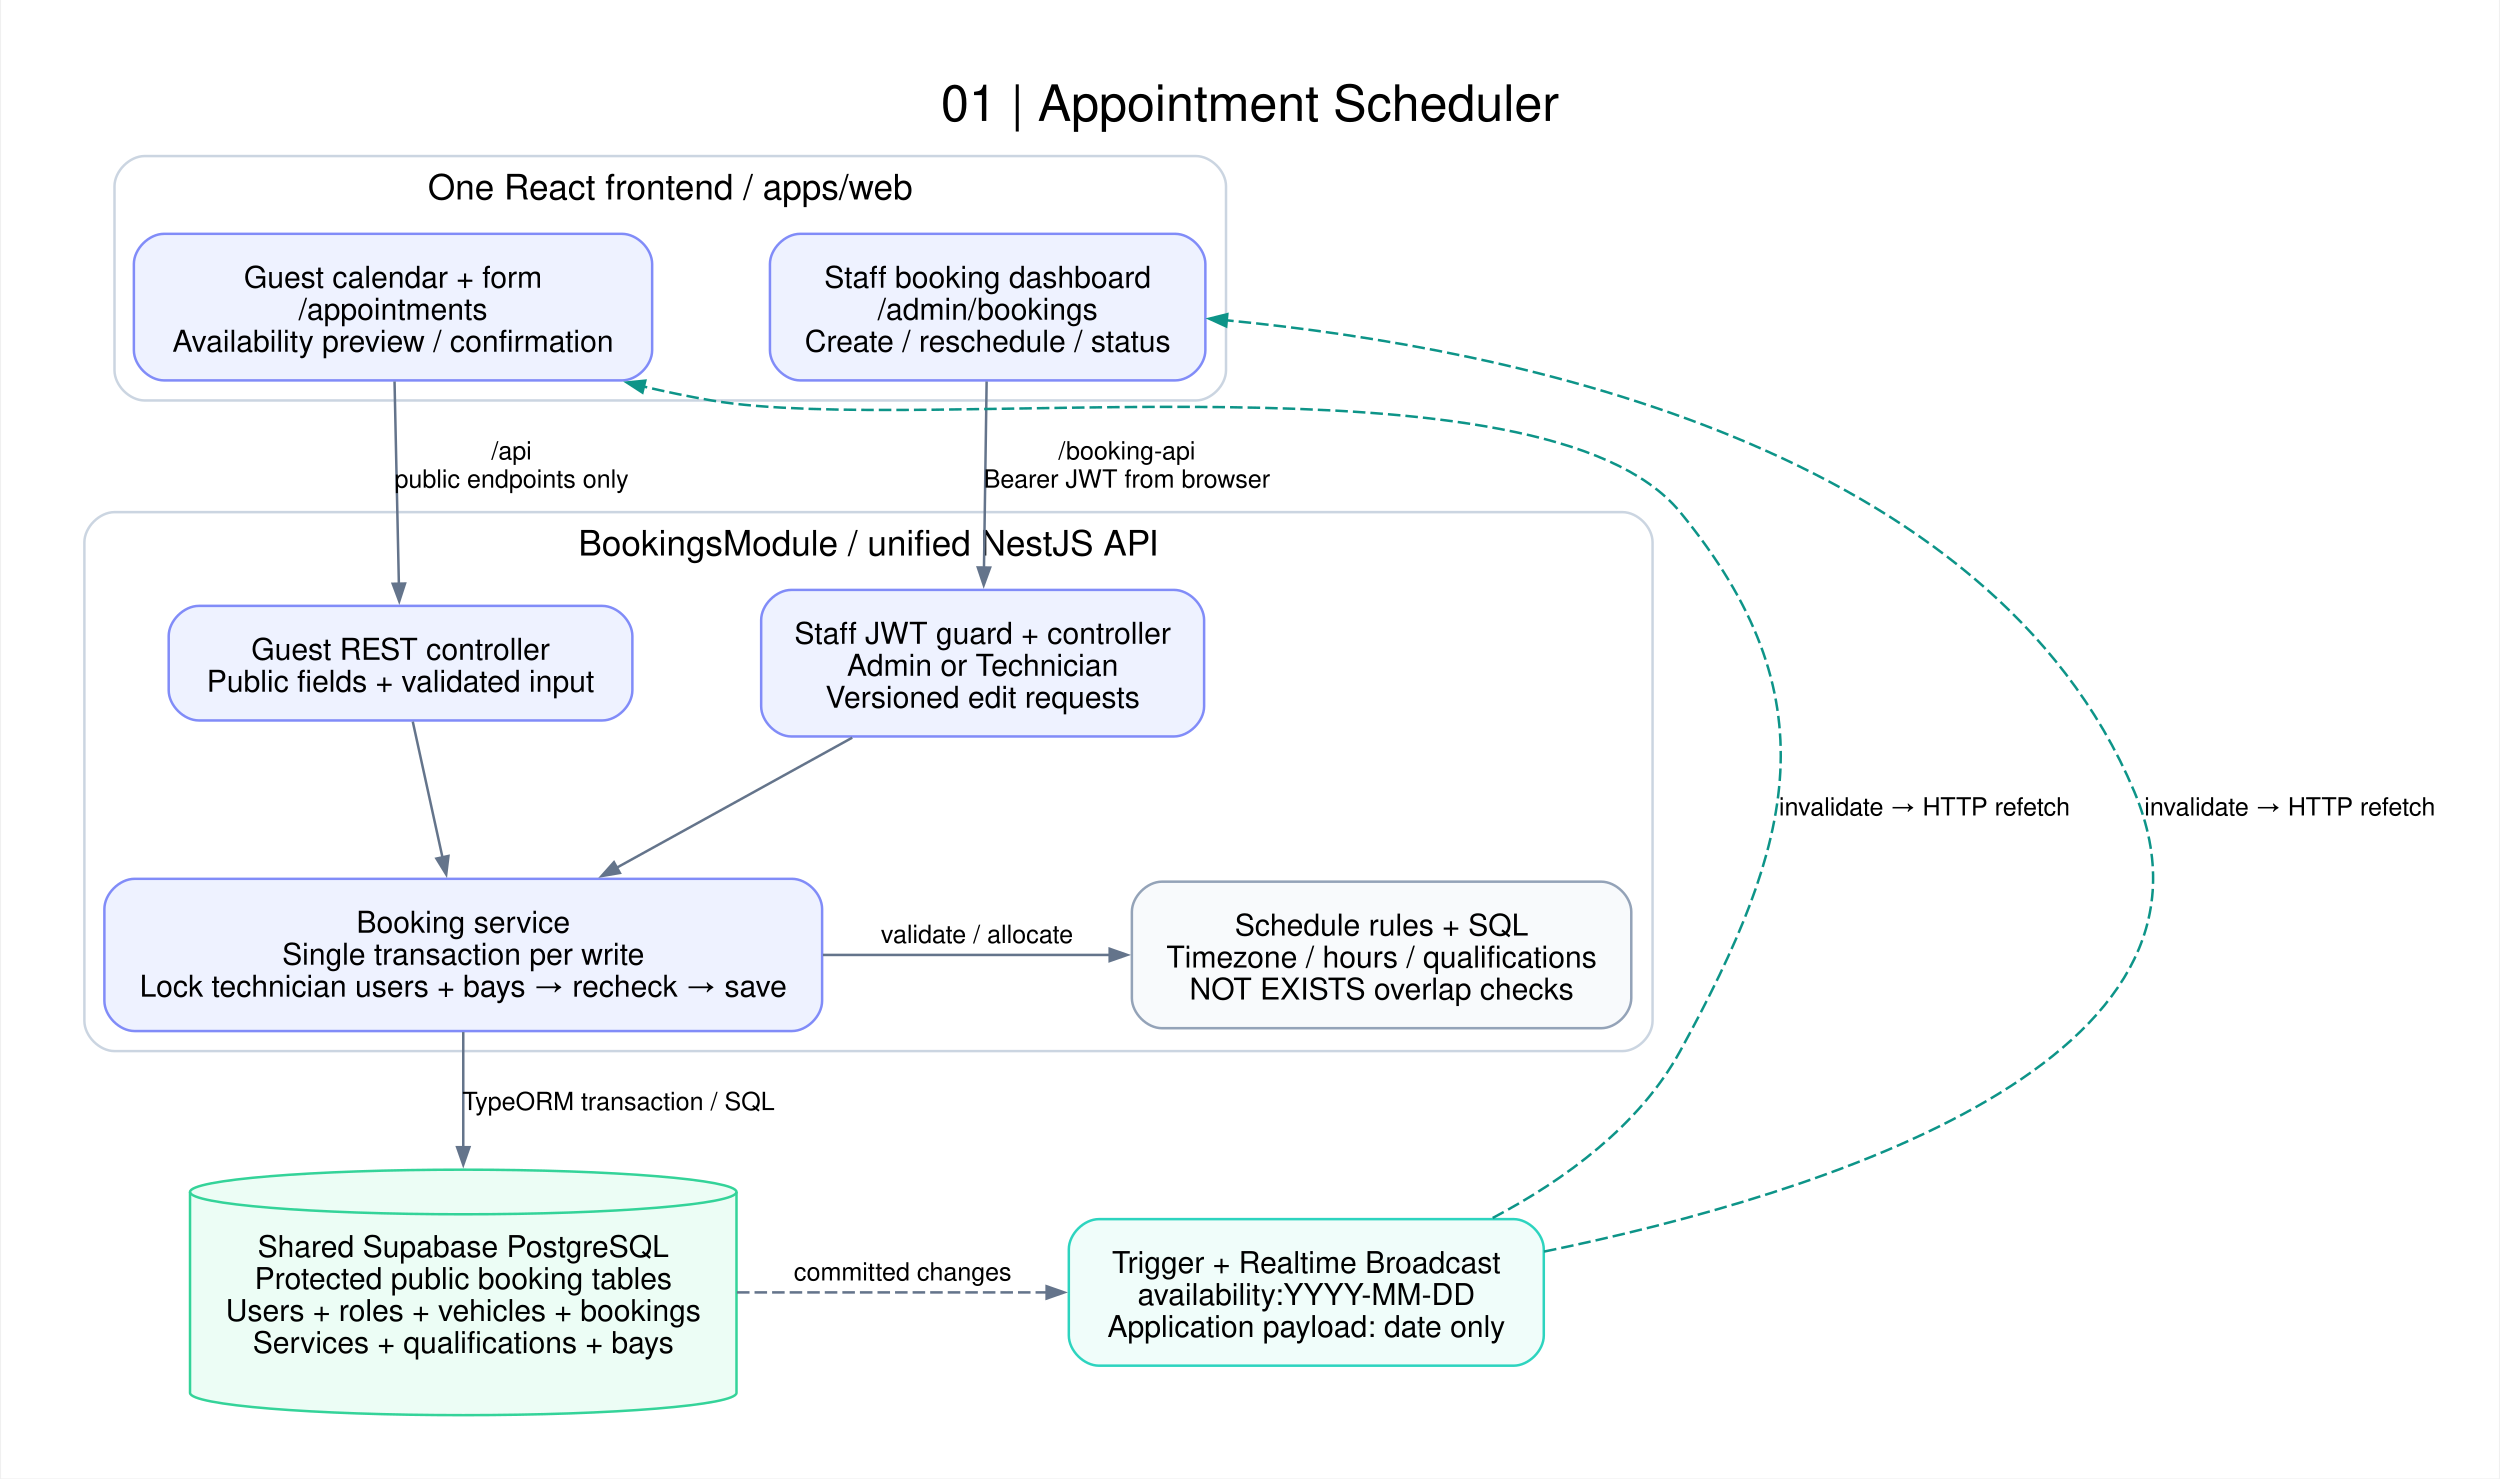
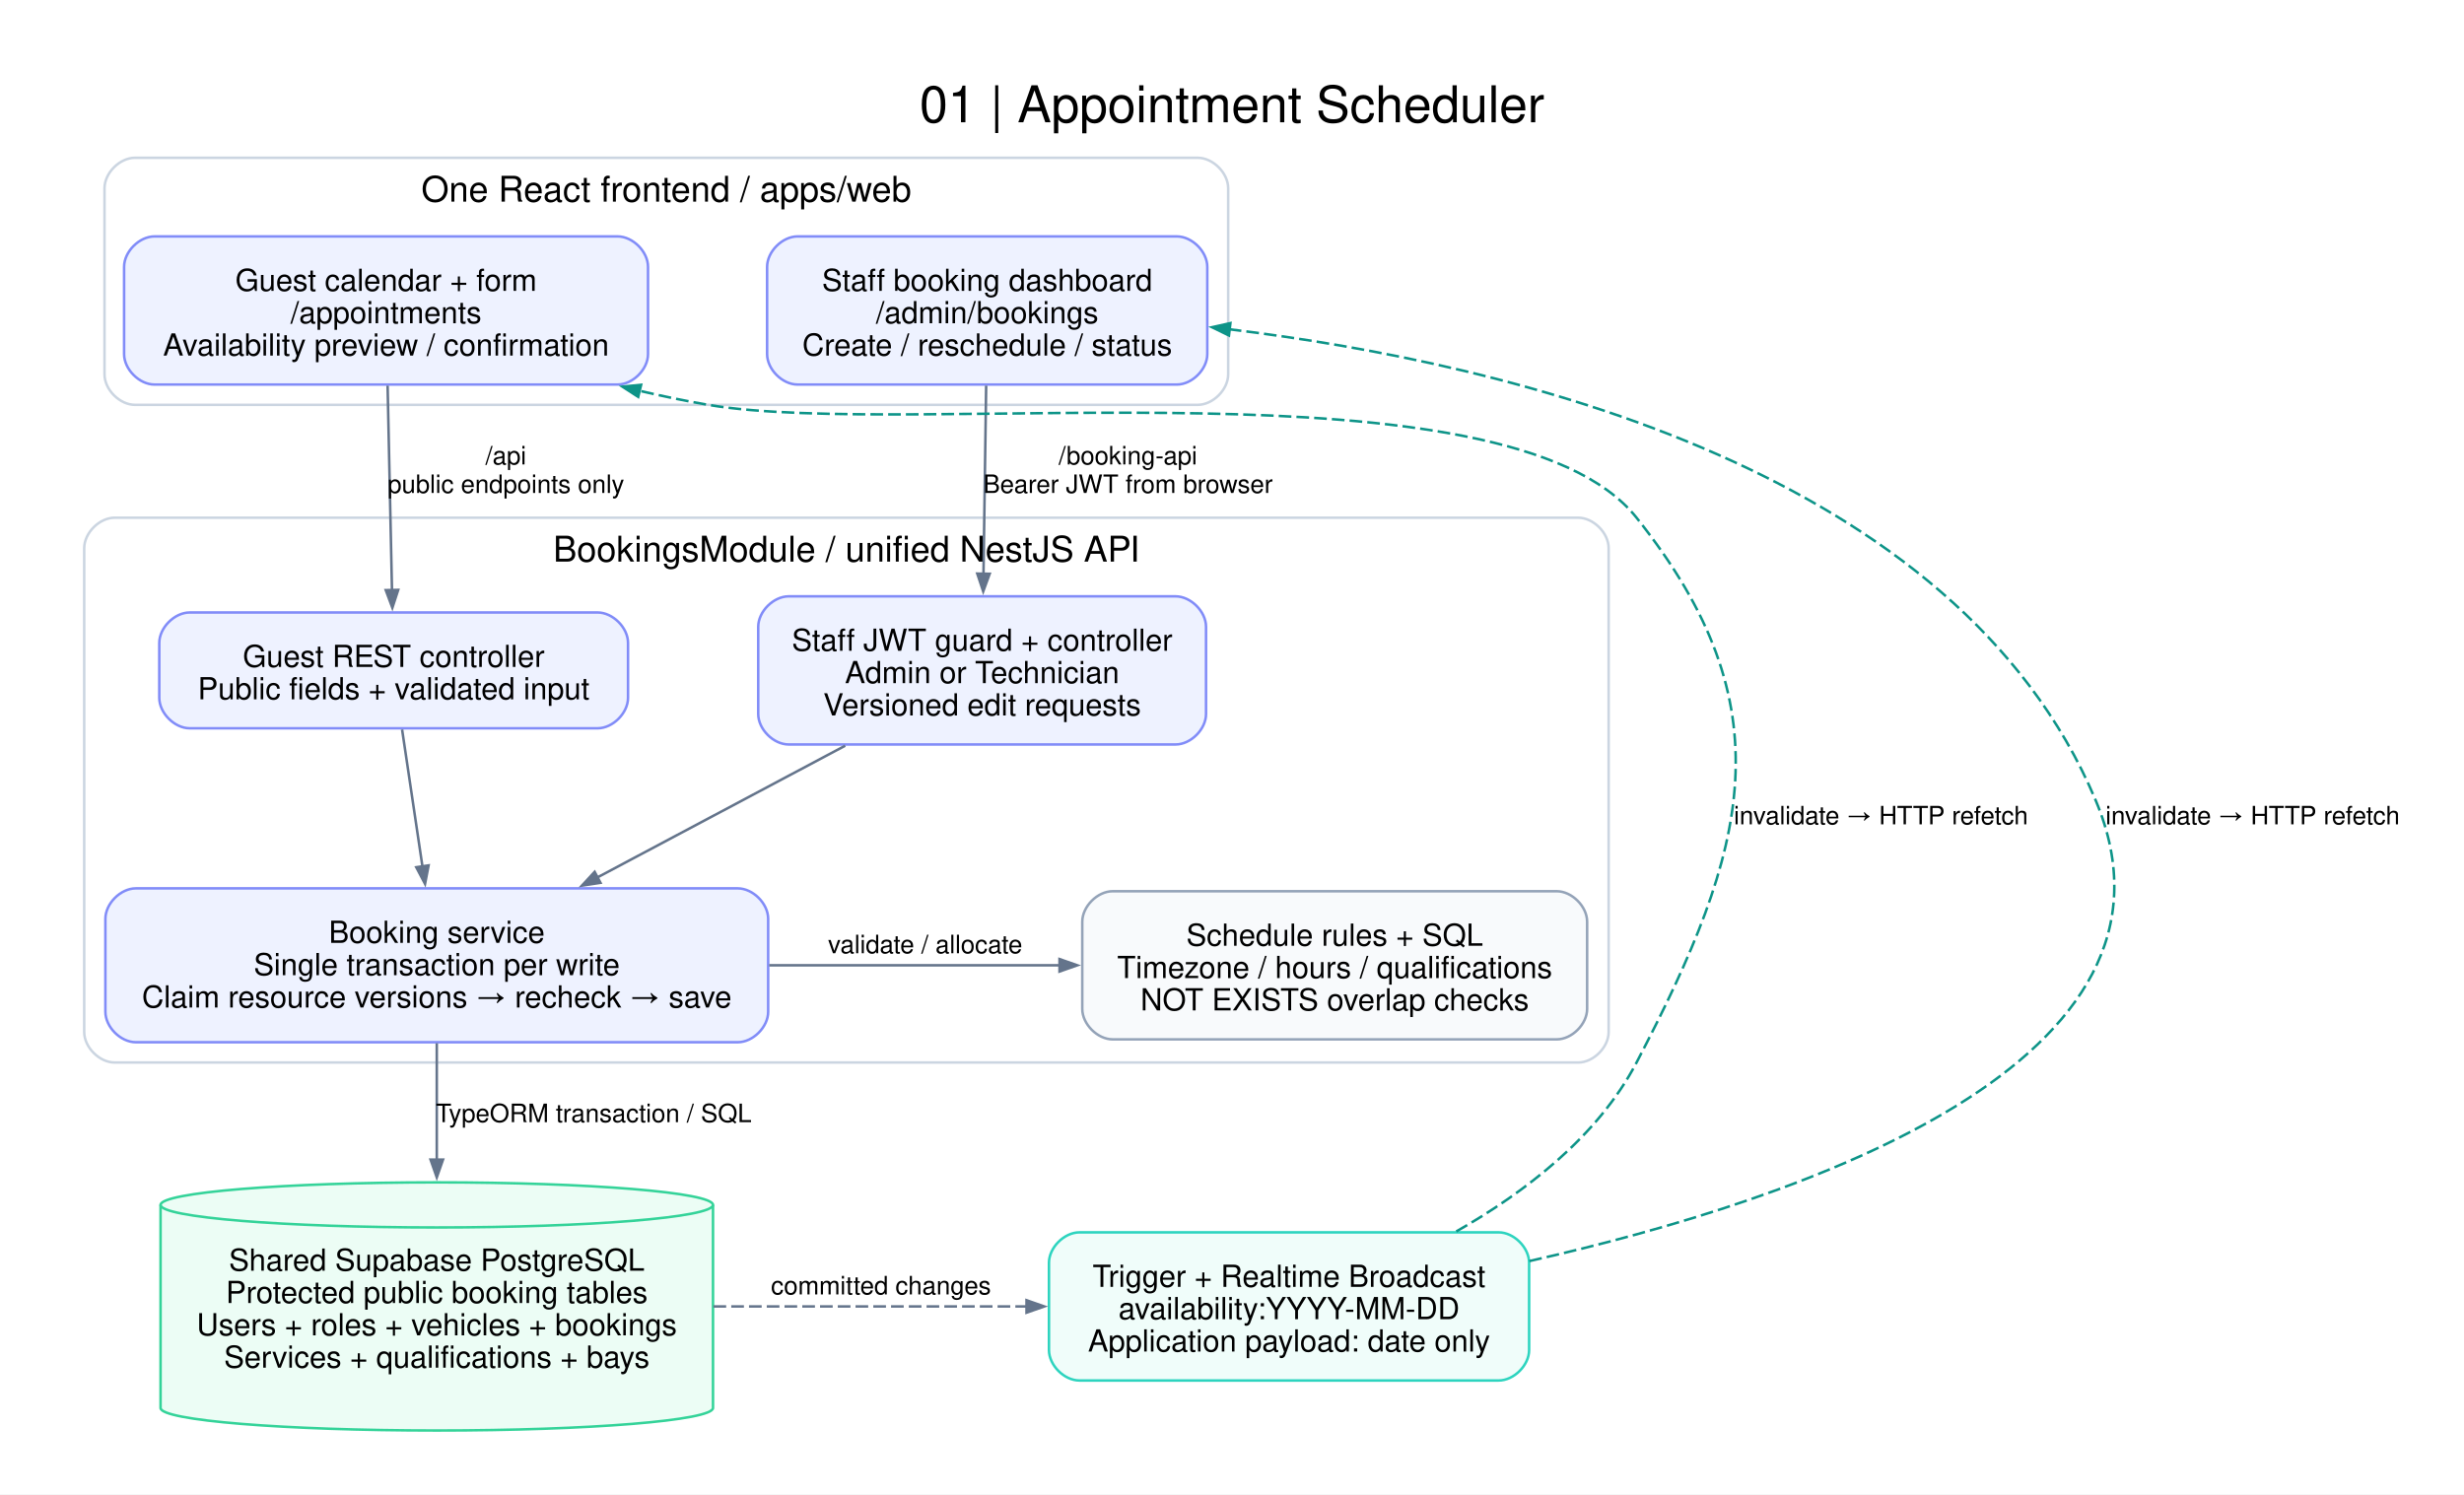
- <svg xmlns="http://www.w3.org/2000/svg" width="996pt" height="589pt" viewBox="0.00 0.00 995.52 589.23">
+ <svg xmlns="http://www.w3.org/2000/svg" width="971pt" height="589pt" viewBox="0.00 0.00 971.42 589.23">
  <g id="graph0" class="graph" transform="scale(1 1) rotate(0) translate(25.2 564.02)">
-     <polygon fill="#ffffff" stroke="none" points="-25.2,25.2 -25.2,-564.02 970.32,-564.02 970.32,25.2 -25.2,25.2" />
-     <text text-anchor="middle" x="472.56" y="-515.82" font-family="Helvetica,sans-Serif" font-size="20.00">01 | Appointment Scheduler</text>
+     <polygon fill="#ffffff" stroke="none" points="-25.2,25.2 -25.2,-564.02 946.22,-564.02 946.22,25.2 -25.2,25.2" />
+     <text text-anchor="middle" x="460.51" y="-515.82" font-family="Helvetica,sans-Serif" font-size="20.00">01 | Appointment Scheduler</text>
    <g id="clust1" class="cluster">
-       <path fill="#ffffff" stroke="#cbd5e1" d="M32,-404.41C32,-404.41 451,-404.41 451,-404.41 457,-404.41 463,-410.41 463,-416.41 463,-416.41 463,-489.82 463,-489.82 463,-495.82 457,-501.82 451,-501.82 451,-501.82 32,-501.82 32,-501.82 26,-501.82 20,-495.82 20,-489.82 20,-489.82 20,-416.41 20,-416.41 20,-410.41 26,-404.41 32,-404.41" />
-       <text text-anchor="middle" x="241.5" y="-484.52" font-family="Helvetica,sans-Serif" font-size="14.00">One React frontend / apps/web</text>
+       <path fill="#ffffff" stroke="#cbd5e1" d="M28,-404.41C28,-404.41 447,-404.41 447,-404.41 453,-404.41 459,-410.41 459,-416.41 459,-416.41 459,-489.82 459,-489.82 459,-495.82 453,-501.82 447,-501.82 447,-501.82 28,-501.82 28,-501.82 22,-501.82 16,-495.82 16,-489.82 16,-489.82 16,-416.41 16,-416.41 16,-410.41 22,-404.41 28,-404.41" />
+       <text text-anchor="middle" x="237.5" y="-484.52" font-family="Helvetica,sans-Serif" font-size="14.00">One React frontend / apps/web</text>
    </g>
    <g id="clust2" class="cluster">
-       <path fill="#ffffff" stroke="#cbd5e1" d="M20,-145.1C20,-145.1 621,-145.1 621,-145.1 627,-145.1 633,-151.1 633,-157.1 633,-157.1 633,-347.91 633,-347.91 633,-353.91 627,-359.91 621,-359.91 621,-359.91 20,-359.91 20,-359.91 14,-359.91 8,-353.91 8,-347.91 8,-347.91 8,-157.1 8,-157.1 8,-151.1 14,-145.1 20,-145.1" />
-       <text text-anchor="middle" x="320.5" y="-342.61" font-family="Helvetica,sans-Serif" font-size="14.00">BookingsModule / unified NestJS API</text>
+       <path fill="#ffffff" stroke="#cbd5e1" d="M20,-145.1C20,-145.1 597,-145.1 597,-145.1 603,-145.1 609,-151.1 609,-157.1 609,-157.1 609,-347.91 609,-347.91 609,-353.91 603,-359.91 597,-359.91 597,-359.91 20,-359.91 20,-359.91 14,-359.91 8,-353.91 8,-347.91 8,-347.91 8,-157.1 8,-157.1 8,-151.1 14,-145.1 20,-145.1" />
+       <text text-anchor="middle" x="308.5" y="-342.61" font-family="Helvetica,sans-Serif" font-size="14.00">BookingsModule / unified NestJS API</text>
    </g>
    <g id="node1" class="node">
-       <path fill="#eef2ff" stroke="#818cf8" d="M222.28,-470.82C222.28,-470.82 39.72,-470.82 39.72,-470.82 33.72,-470.82 27.72,-464.82 27.72,-458.82 27.72,-458.82 27.72,-424.41 27.72,-424.41 27.72,-418.41 33.72,-412.41 39.72,-412.41 39.72,-412.41 222.28,-412.41 222.28,-412.41 228.28,-412.41 234.28,-418.41 234.28,-424.41 234.28,-424.41 234.28,-458.82 234.28,-458.82 234.28,-464.82 228.28,-470.82 222.28,-470.82" />
-       <text text-anchor="middle" x="131" y="-449.34" font-family="Helvetica,sans-Serif" font-size="12.00">Guest calendar + form</text>
-       <text text-anchor="middle" x="131" y="-436.59" font-family="Helvetica,sans-Serif" font-size="12.00">/appointments</text>
-       <text text-anchor="middle" x="131" y="-423.84" font-family="Helvetica,sans-Serif" font-size="12.00">Availability preview / confirmation</text>
+       <path fill="#eef2ff" stroke="#818cf8" d="M218.28,-470.82C218.28,-470.82 35.72,-470.82 35.72,-470.82 29.72,-470.82 23.72,-464.82 23.72,-458.82 23.72,-458.82 23.72,-424.41 23.72,-424.41 23.72,-418.41 29.72,-412.41 35.72,-412.41 35.72,-412.41 218.28,-412.41 218.28,-412.41 224.28,-412.41 230.28,-418.41 230.28,-424.41 230.28,-424.41 230.28,-458.82 230.28,-458.82 230.28,-464.82 224.28,-470.82 218.28,-470.82" />
+       <text text-anchor="middle" x="127" y="-449.34" font-family="Helvetica,sans-Serif" font-size="12.00">Guest calendar + form</text>
+       <text text-anchor="middle" x="127" y="-436.59" font-family="Helvetica,sans-Serif" font-size="12.00">/appointments</text>
+       <text text-anchor="middle" x="127" y="-423.84" font-family="Helvetica,sans-Serif" font-size="12.00">Availability preview / confirmation</text>
    </g>
    <g id="node3" class="node">
-       <path fill="#eef2ff" stroke="#818cf8" d="M214.4,-322.54C214.4,-322.54 53.6,-322.54 53.6,-322.54 47.6,-322.54 41.6,-316.54 41.6,-310.54 41.6,-310.54 41.6,-288.88 41.6,-288.88 41.6,-282.88 47.6,-276.88 53.6,-276.88 53.6,-276.88 214.4,-276.88 214.4,-276.88 220.4,-276.88 226.4,-282.88 226.4,-288.88 226.4,-288.88 226.4,-310.54 226.4,-310.54 226.4,-316.54 220.4,-322.54 214.4,-322.54" />
-       <text text-anchor="middle" x="134" y="-301.06" font-family="Helvetica,sans-Serif" font-size="12.00">Guest REST controller</text>
-       <text text-anchor="middle" x="134" y="-288.31" font-family="Helvetica,sans-Serif" font-size="12.00">Public fields + validated input</text>
+       <path fill="#eef2ff" stroke="#818cf8" d="M210.4,-322.54C210.4,-322.54 49.6,-322.54 49.6,-322.54 43.6,-322.54 37.6,-316.54 37.6,-310.54 37.6,-310.54 37.6,-288.88 37.6,-288.88 37.6,-282.88 43.6,-276.88 49.6,-276.88 49.6,-276.88 210.4,-276.88 210.4,-276.88 216.4,-276.88 222.4,-282.88 222.4,-288.88 222.4,-288.88 222.4,-310.54 222.4,-310.54 222.4,-316.54 216.4,-322.54 210.4,-322.54" />
+       <text text-anchor="middle" x="130" y="-301.06" font-family="Helvetica,sans-Serif" font-size="12.00">Guest REST controller</text>
+       <text text-anchor="middle" x="130" y="-288.31" font-family="Helvetica,sans-Serif" font-size="12.00">Public fields + validated input</text>
    </g>
    <g id="edge4" class="edge">
-       <path fill="none" stroke="#64748b" d="M131.61,-411.97C132.12,-388.47 132.83,-355.29 133.34,-331.28" />
-       <polygon fill="#64748b" stroke="#64748b" points="135.79,-331.45 133.49,-324.4 130.89,-331.35 135.79,-331.45" />
-       <text text-anchor="middle" x="178.25" y="-380.91" font-family="Helvetica,sans-Serif" font-size="10.00">/api</text>
-       <text text-anchor="middle" x="178.25" y="-369.66" font-family="Helvetica,sans-Serif" font-size="10.00">public endpoints only</text>
+       <path fill="none" stroke="#64748b" d="M127.61,-411.97C128.12,-388.47 128.83,-355.29 129.34,-331.28" />
+       <polygon fill="#64748b" stroke="#64748b" points="131.79,-331.45 129.49,-324.4 126.89,-331.35 131.79,-331.45" />
+       <text text-anchor="middle" x="174.25" y="-380.91" font-family="Helvetica,sans-Serif" font-size="10.00">/api</text>
+       <text text-anchor="middle" x="174.25" y="-369.66" font-family="Helvetica,sans-Serif" font-size="10.00">public endpoints only</text>
    </g>
    <g id="node2" class="node">
-       <path fill="#eef2ff" stroke="#818cf8" d="M442.77,-470.82C442.77,-470.82 293.23,-470.82 293.23,-470.82 287.23,-470.82 281.23,-464.82 281.23,-458.82 281.23,-458.82 281.23,-424.41 281.23,-424.41 281.23,-418.41 287.23,-412.41 293.23,-412.41 293.23,-412.41 442.77,-412.41 442.77,-412.41 448.77,-412.41 454.77,-418.41 454.77,-424.41 454.77,-424.41 454.77,-458.82 454.77,-458.82 454.77,-464.82 448.77,-470.82 442.77,-470.82" />
-       <text text-anchor="middle" x="368" y="-449.34" font-family="Helvetica,sans-Serif" font-size="12.00">Staff booking dashboard</text>
-       <text text-anchor="middle" x="368" y="-436.59" font-family="Helvetica,sans-Serif" font-size="12.00">/admin/bookings</text>
-       <text text-anchor="middle" x="368" y="-423.84" font-family="Helvetica,sans-Serif" font-size="12.00">Create / reschedule / status</text>
+       <path fill="#eef2ff" stroke="#818cf8" d="M438.77,-470.82C438.77,-470.82 289.23,-470.82 289.23,-470.82 283.23,-470.82 277.23,-464.82 277.23,-458.82 277.23,-458.82 277.23,-424.41 277.23,-424.41 277.23,-418.41 283.23,-412.41 289.23,-412.41 289.23,-412.41 438.77,-412.41 438.77,-412.41 444.77,-412.41 450.77,-418.41 450.77,-424.41 450.77,-424.41 450.77,-458.82 450.77,-458.82 450.77,-464.82 444.77,-470.82 438.77,-470.82" />
+       <text text-anchor="middle" x="364" y="-449.34" font-family="Helvetica,sans-Serif" font-size="12.00">Staff booking dashboard</text>
+       <text text-anchor="middle" x="364" y="-436.59" font-family="Helvetica,sans-Serif" font-size="12.00">/admin/bookings</text>
+       <text text-anchor="middle" x="364" y="-423.84" font-family="Helvetica,sans-Serif" font-size="12.00">Create / reschedule / status</text>
    </g>
    <g id="node4" class="node">
-       <path fill="#eef2ff" stroke="#818cf8" d="M442.27,-328.91C442.27,-328.91 289.73,-328.91 289.73,-328.91 283.73,-328.91 277.73,-322.91 277.73,-316.91 277.73,-316.91 277.73,-282.5 277.73,-282.5 277.73,-276.5 283.73,-270.5 289.73,-270.5 289.73,-270.5 442.27,-270.5 442.27,-270.5 448.27,-270.5 454.27,-276.5 454.27,-282.5 454.27,-282.5 454.27,-316.91 454.27,-316.91 454.27,-322.91 448.27,-328.91 442.27,-328.91" />
-       <text text-anchor="middle" x="366" y="-307.44" font-family="Helvetica,sans-Serif" font-size="12.00">Staff JWT guard + controller</text>
-       <text text-anchor="middle" x="366" y="-294.69" font-family="Helvetica,sans-Serif" font-size="12.00">Admin or Technician</text>
-       <text text-anchor="middle" x="366" y="-281.94" font-family="Helvetica,sans-Serif" font-size="12.00">Versioned edit requests</text>
+       <path fill="#eef2ff" stroke="#818cf8" d="M438.27,-328.91C438.27,-328.91 285.73,-328.91 285.73,-328.91 279.73,-328.91 273.73,-322.91 273.73,-316.91 273.73,-316.91 273.73,-282.5 273.73,-282.5 273.73,-276.5 279.73,-270.5 285.73,-270.5 285.73,-270.5 438.27,-270.5 438.27,-270.5 444.27,-270.5 450.27,-276.5 450.27,-282.5 450.27,-282.5 450.27,-316.91 450.27,-316.91 450.27,-322.91 444.27,-328.91 438.27,-328.91" />
+       <text text-anchor="middle" x="362" y="-307.44" font-family="Helvetica,sans-Serif" font-size="12.00">Staff JWT guard + controller</text>
+       <text text-anchor="middle" x="362" y="-294.69" font-family="Helvetica,sans-Serif" font-size="12.00">Admin or Technician</text>
+       <text text-anchor="middle" x="362" y="-281.94" font-family="Helvetica,sans-Serif" font-size="12.00">Versioned edit requests</text>
    </g>
    <g id="edge5" class="edge">
-       <path fill="none" stroke="#64748b" d="M367.59,-411.97C367.28,-390.47 366.86,-360.85 366.53,-337.58" />
-       <polygon fill="#64748b" stroke="#64748b" points="368.98,-337.8 366.43,-330.84 364.08,-337.87 368.98,-337.8" />
-       <text text-anchor="middle" x="423.49" y="-380.91" font-family="Helvetica,sans-Serif" font-size="10.00">/booking-api</text>
-       <text text-anchor="middle" x="423.49" y="-369.66" font-family="Helvetica,sans-Serif" font-size="10.00">Bearer JWT from browser</text>
+       <path fill="none" stroke="#64748b" d="M363.59,-411.97C363.28,-390.47 362.86,-360.85 362.53,-337.58" />
+       <polygon fill="#64748b" stroke="#64748b" points="364.98,-337.8 362.43,-330.84 360.08,-337.87 364.98,-337.8" />
+       <text text-anchor="middle" x="419.49" y="-380.91" font-family="Helvetica,sans-Serif" font-size="10.00">/booking-api</text>
+       <text text-anchor="middle" x="419.49" y="-369.66" font-family="Helvetica,sans-Serif" font-size="10.00">Bearer JWT from browser</text>
    </g>
    <g id="node5" class="node">
-       <path fill="#eef2ff" stroke="#818cf8" d="M290.02,-213.76C290.02,-213.76 27.98,-213.76 27.98,-213.76 21.98,-213.76 15.97,-207.76 15.97,-201.76 15.97,-201.76 15.97,-165.09 15.97,-165.09 15.97,-159.09 21.97,-153.09 27.97,-153.09 27.97,-153.09 290.02,-153.09 290.02,-153.09 296.02,-153.09 302.02,-159.09 302.02,-165.09 302.02,-165.09 302.02,-201.76 302.02,-201.76 302.02,-207.76 296.02,-213.76 290.02,-213.76" />
-       <text text-anchor="middle" x="159" y="-192.28" font-family="Helvetica,sans-Serif" font-size="12.00">Booking service</text>
-       <text text-anchor="middle" x="159" y="-179.53" font-family="Helvetica,sans-Serif" font-size="12.00">Single transaction per write</text>
-       <text text-anchor="middle" x="159" y="-166.78" font-family="Helvetica,sans-Serif" font-size="12.00">Lock technician users + bays → recheck → save</text>
+       <path fill="#eef2ff" stroke="#818cf8" d="M265.65,-213.76C265.65,-213.76 28.35,-213.76 28.35,-213.76 22.35,-213.76 16.35,-207.76 16.35,-201.76 16.35,-201.76 16.35,-165.09 16.35,-165.09 16.35,-159.09 22.35,-153.09 28.35,-153.09 28.35,-153.09 265.65,-153.09 265.65,-153.09 271.65,-153.09 277.65,-159.09 277.65,-165.09 277.65,-165.09 277.65,-201.76 277.65,-201.76 277.65,-207.76 271.65,-213.76 265.65,-213.76" />
+       <text text-anchor="middle" x="147" y="-192.28" font-family="Helvetica,sans-Serif" font-size="12.00">Booking service</text>
+       <text text-anchor="middle" x="147" y="-179.53" font-family="Helvetica,sans-Serif" font-size="12.00">Single transaction per write</text>
+       <text text-anchor="middle" x="147" y="-166.78" font-family="Helvetica,sans-Serif" font-size="12.00">Claim resource versions → recheck → save</text>
    </g>
    <g id="edge1" class="edge">
-       <path fill="none" stroke="#64748b" d="M138.88,-276.4C142.26,-260.97 146.83,-240.05 150.77,-222.06" />
-       <polygon fill="#64748b" stroke="#64748b" points="153.1,-222.87 152.2,-215.51 148.31,-221.83 153.1,-222.87" />
+       <path fill="none" stroke="#64748b" d="M133.32,-276.4C135.61,-260.97 138.73,-240.05 141.4,-222.06" />
+       <polygon fill="#64748b" stroke="#64748b" points="143.77,-222.82 142.37,-215.53 138.92,-222.09 143.77,-222.82" />
    </g>
    <g id="edge2" class="edge">
-       <path fill="none" stroke="#64748b" d="M314.03,-270.02C285.55,-254.29 250.07,-234.71 220.25,-218.24" />
-       <polygon fill="#64748b" stroke="#64748b" points="221.43,-216.1 214.12,-214.86 219.06,-220.38 221.43,-216.1" />
+       <path fill="none" stroke="#64748b" d="M308.02,-270.02C278.31,-254.23 241.28,-234.54 210.22,-218.03" />
+       <polygon fill="#64748b" stroke="#64748b" points="211.54,-215.96 204.21,-214.84 209.24,-220.28 211.54,-215.96" />
    </g>
    <g id="node6" class="node">
-       <path fill="#f8fafc" stroke="#94a3b8" d="M612.52,-212.63C612.52,-212.63 437.48,-212.63 437.48,-212.63 431.48,-212.63 425.48,-206.63 425.48,-200.63 425.48,-200.63 425.48,-166.22 425.48,-166.22 425.48,-160.22 431.48,-154.22 437.48,-154.22 437.48,-154.22 612.52,-154.22 612.52,-154.22 618.52,-154.22 624.52,-160.22 624.52,-166.22 624.52,-166.22 624.52,-200.63 624.52,-200.63 624.52,-206.63 618.52,-212.63 612.52,-212.63" />
-       <text text-anchor="middle" x="525" y="-191.15" font-family="Helvetica,sans-Serif" font-size="12.00">Schedule rules + SQL</text>
-       <text text-anchor="middle" x="525" y="-178.4" font-family="Helvetica,sans-Serif" font-size="12.00">Timezone / hours / qualifications</text>
-       <text text-anchor="middle" x="525" y="-165.65" font-family="Helvetica,sans-Serif" font-size="12.00">NOT EXISTS overlap checks</text>
+       <path fill="#f8fafc" stroke="#94a3b8" d="M588.52,-212.63C588.52,-212.63 413.48,-212.63 413.48,-212.63 407.48,-212.63 401.48,-206.63 401.48,-200.63 401.48,-200.63 401.48,-166.22 401.48,-166.22 401.48,-160.22 407.48,-154.22 413.48,-154.22 413.48,-154.22 588.52,-154.22 588.52,-154.22 594.52,-154.22 600.52,-160.22 600.52,-166.22 600.52,-166.22 600.52,-200.63 600.52,-200.63 600.52,-206.63 594.52,-212.63 588.52,-212.63" />
+       <text text-anchor="middle" x="501" y="-191.15" font-family="Helvetica,sans-Serif" font-size="12.00">Schedule rules + SQL</text>
+       <text text-anchor="middle" x="501" y="-178.4" font-family="Helvetica,sans-Serif" font-size="12.00">Timezone / hours / qualifications</text>
+       <text text-anchor="middle" x="501" y="-165.65" font-family="Helvetica,sans-Serif" font-size="12.00">NOT EXISTS overlap checks</text>
    </g>
    <g id="edge3" class="edge">
-       <path fill="none" stroke="#64748b" d="M302.34,-183.43C340.53,-183.43 381.14,-183.43 417.08,-183.43" />
-       <polygon fill="#64748b" stroke="#64748b" points="416.63,-185.88 423.63,-183.43 416.63,-180.98 416.63,-185.88" />
-       <text text-anchor="middle" x="363.75" y="-188.18" font-family="Helvetica,sans-Serif" font-size="10.00">validate / allocate</text>
+       <path fill="none" stroke="#64748b" d="M278.06,-183.43C315.86,-183.43 356.65,-183.43 392.88,-183.43" />
+       <polygon fill="#64748b" stroke="#64748b" points="392.51,-185.88 399.51,-183.43 392.51,-180.98 392.51,-185.88" />
+       <text text-anchor="middle" x="339.56" y="-188.18" font-family="Helvetica,sans-Serif" font-size="10.00">validate / allocate</text>
    </g>
    <g id="node7" class="node">
-       <path fill="#ecfdf5" stroke="#34d399" d="M267.9,-88.95C267.9,-93.86 219.09,-97.84 159,-97.84 98.91,-97.84 50.1,-93.86 50.1,-88.95 50.1,-88.95 50.1,-8.89 50.1,-8.89 50.1,-3.99 98.91,0 159,0 219.09,0 267.9,-3.99 267.9,-8.89 267.9,-8.89 267.9,-88.95 267.9,-88.95" />
-       <path fill="none" stroke="#34d399" d="M267.9,-88.95C267.9,-84.04 219.09,-80.06 159,-80.06 98.91,-80.06 50.1,-84.04 50.1,-88.95" />
-       <text text-anchor="middle" x="159" y="-63.02" font-family="Helvetica,sans-Serif" font-size="12.00">Shared Supabase PostgreSQL</text>
-       <text text-anchor="middle" x="159" y="-50.27" font-family="Helvetica,sans-Serif" font-size="12.00">Protected public booking tables</text>
-       <text text-anchor="middle" x="159" y="-37.52" font-family="Helvetica,sans-Serif" font-size="12.00">Users + roles + vehicles + bookings</text>
-       <text text-anchor="middle" x="159" y="-24.77" font-family="Helvetica,sans-Serif" font-size="12.00">Services + qualifications + bays</text>
+       <path fill="#ecfdf5" stroke="#34d399" d="M255.9,-88.95C255.9,-93.86 207.09,-97.84 147,-97.84 86.91,-97.84 38.1,-93.86 38.1,-88.95 38.1,-88.95 38.1,-8.89 38.1,-8.89 38.1,-3.99 86.91,0 147,0 207.09,0 255.9,-3.99 255.9,-8.89 255.9,-8.89 255.9,-88.95 255.9,-88.95" />
+       <path fill="none" stroke="#34d399" d="M255.9,-88.95C255.9,-84.04 207.09,-80.06 147,-80.06 86.91,-80.06 38.1,-84.04 38.1,-88.95" />
+       <text text-anchor="middle" x="147" y="-63.02" font-family="Helvetica,sans-Serif" font-size="12.00">Shared Supabase PostgreSQL</text>
+       <text text-anchor="middle" x="147" y="-50.27" font-family="Helvetica,sans-Serif" font-size="12.00">Protected public booking tables</text>
+       <text text-anchor="middle" x="147" y="-37.52" font-family="Helvetica,sans-Serif" font-size="12.00">Users + roles + vehicles + bookings</text>
+       <text text-anchor="middle" x="147" y="-24.77" font-family="Helvetica,sans-Serif" font-size="12.00">Services + qualifications + bays</text>
    </g>
    <g id="edge6" class="edge">
-       <path fill="none" stroke="#64748b" d="M159,-152.69C159,-139.04 159,-122.39 159,-106.5" />
-       <polygon fill="#64748b" stroke="#64748b" points="161.45,-106.8 159,-99.8 156.55,-106.8 161.45,-106.8" />
-       <text text-anchor="middle" x="220.88" y="-121.59" font-family="Helvetica,sans-Serif" font-size="10.00">TypeORM transaction / SQL</text>
+       <path fill="none" stroke="#64748b" d="M147,-152.69C147,-139.04 147,-122.39 147,-106.5" />
+       <polygon fill="#64748b" stroke="#64748b" points="149.45,-106.8 147,-99.8 144.55,-106.8 149.45,-106.8" />
+       <text text-anchor="middle" x="208.88" y="-121.59" font-family="Helvetica,sans-Serif" font-size="10.00">TypeORM transaction / SQL</text>
    </g>
    <g id="node8" class="node">
-       <path fill="#f0fdfa" stroke="#2dd4bf" d="M577.65,-78.13C577.65,-78.13 412.35,-78.13 412.35,-78.13 406.35,-78.13 400.35,-72.13 400.35,-66.13 400.35,-66.13 400.35,-31.72 400.35,-31.72 400.35,-25.72 406.35,-19.72 412.35,-19.72 412.35,-19.72 577.65,-19.72 577.65,-19.72 583.65,-19.72 589.65,-25.72 589.65,-31.72 589.65,-31.72 589.65,-66.13 589.65,-66.13 589.65,-72.13 583.65,-78.13 577.65,-78.13" />
-       <text text-anchor="middle" x="495" y="-56.65" font-family="Helvetica,sans-Serif" font-size="12.00">Trigger + Realtime Broadcast</text>
-       <text text-anchor="middle" x="495" y="-43.9" font-family="Helvetica,sans-Serif" font-size="12.00">availability:YYYY-MM-DD</text>
-       <text text-anchor="middle" x="495" y="-31.15" font-family="Helvetica,sans-Serif" font-size="12.00">Application payload: date only</text>
+       <path fill="#f0fdfa" stroke="#2dd4bf" d="M565.65,-78.13C565.65,-78.13 400.35,-78.13 400.35,-78.13 394.35,-78.13 388.35,-72.13 388.35,-66.13 388.35,-66.13 388.35,-31.72 388.35,-31.72 388.35,-25.72 394.35,-19.72 400.35,-19.72 400.35,-19.72 565.65,-19.72 565.65,-19.72 571.65,-19.72 577.65,-25.72 577.65,-31.72 577.65,-31.72 577.65,-66.13 577.65,-66.13 577.65,-72.13 571.65,-78.13 565.65,-78.13" />
+       <text text-anchor="middle" x="483" y="-56.65" font-family="Helvetica,sans-Serif" font-size="12.00">Trigger + Realtime Broadcast</text>
+       <text text-anchor="middle" x="483" y="-43.9" font-family="Helvetica,sans-Serif" font-size="12.00">availability:YYYY-MM-DD</text>
+       <text text-anchor="middle" x="483" y="-31.15" font-family="Helvetica,sans-Serif" font-size="12.00">Application payload: date only</text>
    </g>
    <g id="edge7" class="edge">
-       <path fill="none" stroke="#64748b" stroke-dasharray="5,2" d="M268.09,-48.92C307.8,-48.92 352.55,-48.92 391.74,-48.92" />
-       <polygon fill="#64748b" stroke="#64748b" points="391.5,-51.37 398.5,-48.92 391.5,-46.47 391.5,-51.37" />
-       <text text-anchor="middle" x="334.12" y="-53.67" font-family="Helvetica,sans-Serif" font-size="10.00">committed changes</text>
+       <path fill="none" stroke="#64748b" stroke-dasharray="5,2" d="M256.09,-48.92C295.8,-48.92 340.55,-48.92 379.74,-48.92" />
+       <polygon fill="#64748b" stroke="#64748b" points="379.5,-51.37 386.5,-48.92 379.5,-46.47 379.5,-51.37" />
+       <text text-anchor="middle" x="322.12" y="-53.67" font-family="Helvetica,sans-Serif" font-size="10.00">committed changes</text>
    </g>
    <g id="edge8" class="edge">
-       <path fill="none" stroke="#0d9488" stroke-dasharray="5,2" d="M569.28,-78.59C597.99,-93.75 627.78,-115.48 644,-145.1 689.87,-228.83 704.55,-286.1 644,-359.91 589.24,-426.67 343.12,-389.9 258,-404.41 249.08,-405.93 239.9,-407.85 230.75,-409.99" />
-       <polygon fill="#0d9488" stroke="#0d9488" points="230.41,-407.55 224.18,-411.58 231.56,-412.31 230.41,-407.55" />
-       <text text-anchor="middle" x="741.38" y="-239" font-family="Helvetica,sans-Serif" font-size="10.00">invalidate → HTTP refetch</text>
+       <path fill="none" stroke="#0d9488" stroke-dasharray="5,2" d="M548.93,-78.48C576.11,-93.96 604.77,-115.97 620,-145.1 664.24,-229.7 679.49,-285.24 620,-359.91 568.95,-424 334.77,-390.65 254,-404.41 245.08,-405.93 235.9,-407.85 226.75,-409.99" />
+       <polygon fill="#0d9488" stroke="#0d9488" points="226.41,-407.55 220.18,-411.58 227.56,-412.31 226.41,-407.55" />
+       <text text-anchor="middle" x="716.36" y="-239" font-family="Helvetica,sans-Serif" font-size="10.00">invalidate → HTTP refetch</text>
    </g>
    <g id="edge9" class="edge">
-       <path fill="none" stroke="#0d9488" stroke-dasharray="5,2" d="M589.75,-65.19C702.43,-88.38 870.01,-141.58 825,-248.5 767.28,-385.62 579.16,-425.16 463.05,-436.38" />
-       <polygon fill="#0d9488" stroke="#0d9488" points="463.07,-433.92 456.32,-437 463.52,-438.8 463.07,-433.92" />
-       <text text-anchor="middle" x="886.99" y="-239" font-family="Helvetica,sans-Serif" font-size="10.00">invalidate → HTTP refetch</text>
+       <path fill="none" stroke="#0d9488" stroke-dasharray="5,2" d="M577.75,-66.81C686.41,-91.31 844.37,-145.47 801,-248.5 746.18,-378.73 570.57,-420.71 459.36,-434.22" />
+       <polygon fill="#0d9488" stroke="#0d9488" points="459.31,-431.76 452.64,-435.01 459.88,-436.63 459.31,-431.76" />
+       <text text-anchor="middle" x="862.9" y="-239" font-family="Helvetica,sans-Serif" font-size="10.00">invalidate → HTTP refetch</text>
    </g>
  </g>
</svg>
